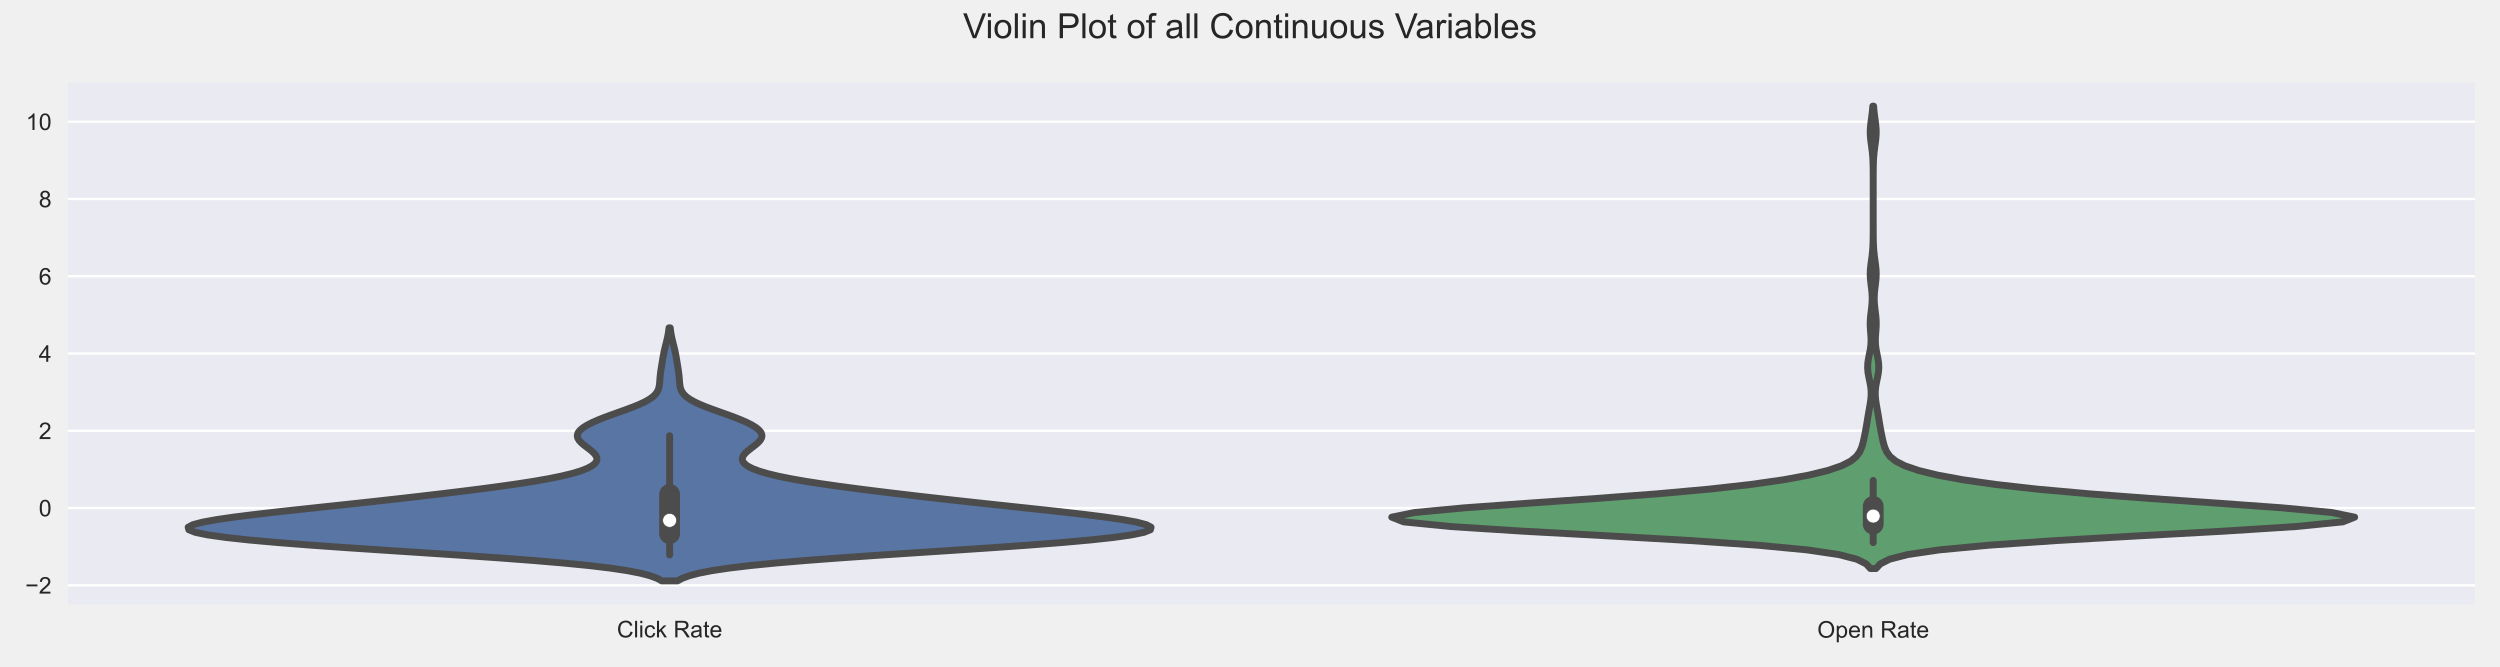
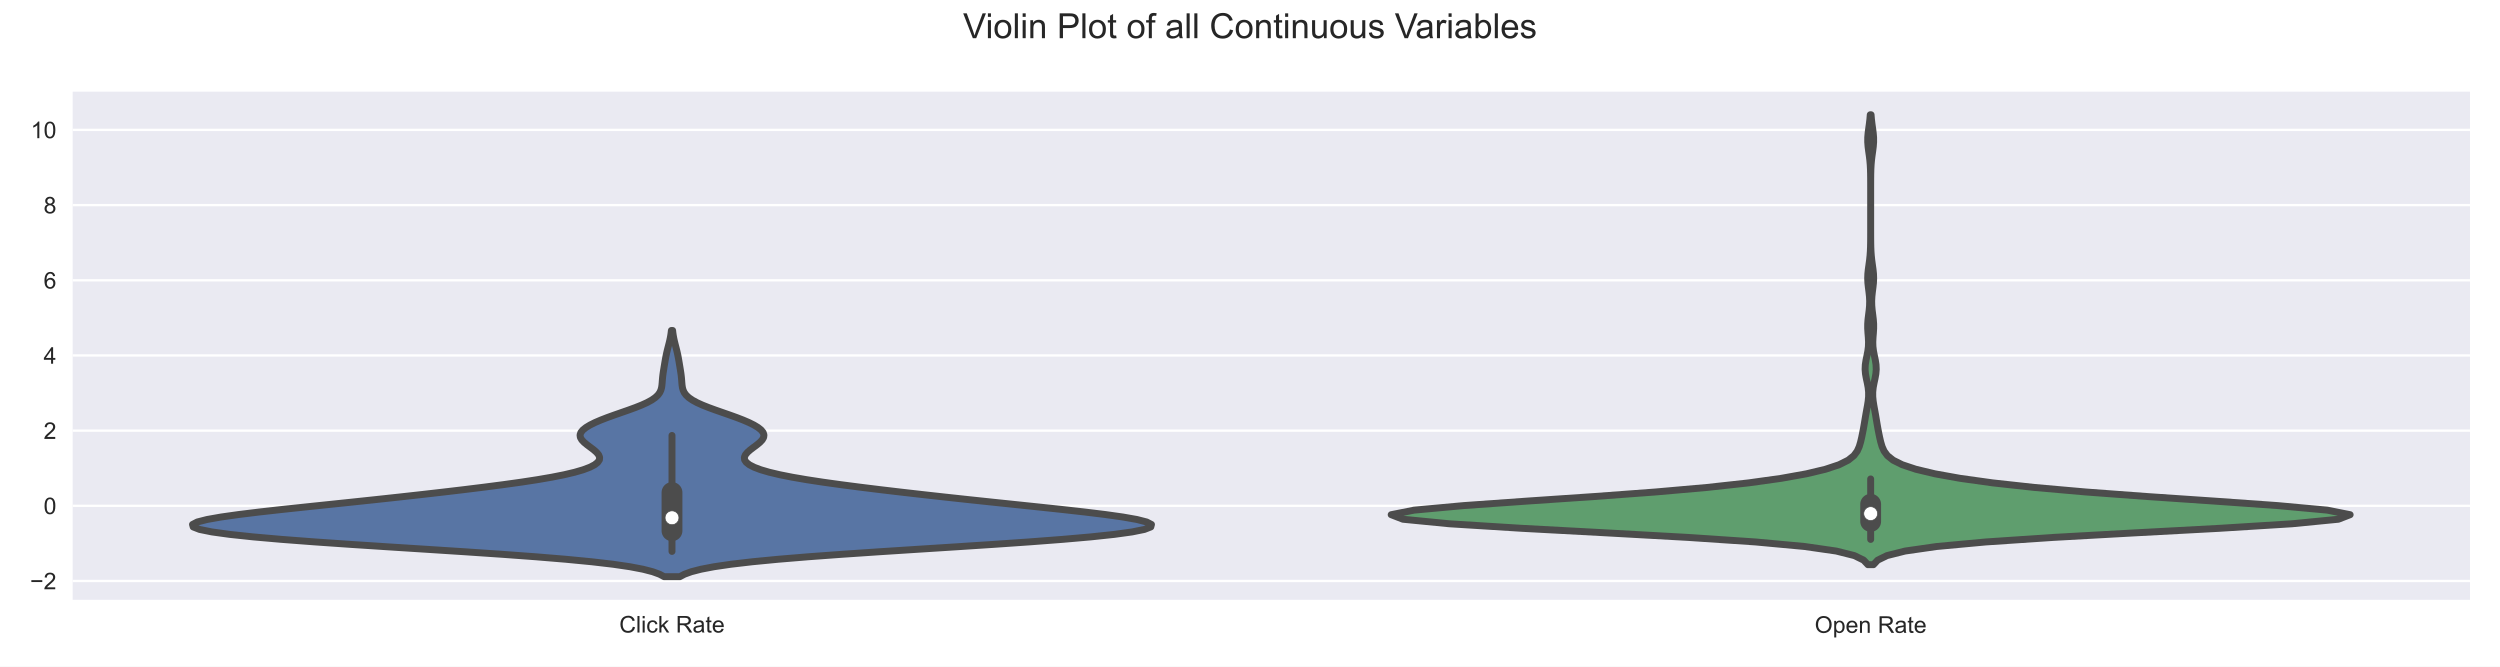
<svg xmlns="http://www.w3.org/2000/svg" xmlns:xlink="http://www.w3.org/1999/xlink" height="288pt" version="1.1" viewBox="0 0 1080 288" width="1080pt">
  <defs>
    <style type="text/css">*{stroke-linecap:butt;stroke-linejoin:round;}</style>
  </defs>
  <g id="figure_1">
    <g id="patch_1">
-       <path d="M 0 288  L 1080 288  L 1080 0  L 0 0  z " style="fill:none;" />
+       <path d="M 0 288  L 1080 288  L 1080 0  L 0 0  z " style="fill:#ffffff;" />
    </g>
    <g id="axes_1">
      <g id="patch_2">
-         <path d="M 29.3 261.2  L 1069.2 261.2  L 1069.2 35.6  L 29.3 35.6  z " style="fill:#eaeaf2;" />
+         <path d="M 31.39 259.108  L 1067.04 259.108  L 1067.04 39.6  L 31.39 39.6  z " style="fill:#eaeaf2;" />
      </g>
      <g id="matplotlib.axis_1">
        <g id="xtick_1">
          <g id="text_1">
-             <g style="fill:#262626;" transform="translate(266.4922 275.3578)scale(0.1 -0.1)">
+             <g style="fill:#262626;" transform="translate(267.5197 273.2653)scale(0.1 -0.1)">
              <defs>
                <path d="M 3763 1606  L 4369 1453  Q 4178 706 3683 314  Q 3188 -78 2472 -78  Q 1731 -78 1267 223  Q 803 525 561 1097  Q 319 1669 319 2325  Q 319 3041 592 3573  Q 866 4106 1370 4382  Q 1875 4659 2481 4659  Q 3169 4659 3637 4309  Q 4106 3959 4291 3325  L 3694 3184  Q 3534 3684 3231 3912  Q 2928 4141 2469 4141  Q 1941 4141 1586 3887  Q 1231 3634 1087 3207  Q 944 2781 944 2328  Q 944 1744 1114 1308  Q 1284 872 1643 656  Q 2003 441 2422 441  Q 2931 441 3284 734  Q 3638 1028 3763 1606  z " id="ArialMT-43" transform="scale(0.015625)" />
                <path d="M 409 0  L 409 4581  L 972 4581  L 972 0  L 409 0  z " id="ArialMT-6c" transform="scale(0.015625)" />
                <path d="M 425 3934  L 425 4581  L 988 4581  L 988 3934  L 425 3934  z M 425 0  L 425 3319  L 988 3319  L 988 0  L 425 0  z " id="ArialMT-69" transform="scale(0.015625)" />
                <path d="M 2588 1216  L 3141 1144  Q 3050 572 2676 248  Q 2303 -75 1759 -75  Q 1078 -75 664 370  Q 250 816 250 1647  Q 250 2184 428 2587  Q 606 2991 970 3192  Q 1334 3394 1763 3394  Q 2303 3394 2647 3120  Q 2991 2847 3088 2344  L 2541 2259  Q 2463 2594 2264 2762  Q 2066 2931 1784 2931  Q 1359 2931 1093 2626  Q 828 2322 828 1663  Q 828 994 1084 691  Q 1341 388 1753 388  Q 2084 388 2306 591  Q 2528 794 2588 1216  z " id="ArialMT-63" transform="scale(0.015625)" />
                <path d="M 425 0  L 425 4581  L 988 4581  L 988 1969  L 2319 3319  L 3047 3319  L 1778 2088  L 3175 0  L 2481 0  L 1384 1697  L 988 1316  L 988 0  L 425 0  z " id="ArialMT-6b" transform="scale(0.015625)" />
                <path id="ArialMT-20" transform="scale(0.015625)" />
                <path d="M 503 0  L 503 4581  L 2534 4581  Q 3147 4581 3465 4457  Q 3784 4334 3975 4021  Q 4166 3709 4166 3331  Q 4166 2844 3850 2509  Q 3534 2175 2875 2084  Q 3116 1969 3241 1856  Q 3506 1613 3744 1247  L 4541 0  L 3778 0  L 3172 953  Q 2906 1366 2734 1584  Q 2563 1803 2427 1890  Q 2291 1978 2150 2013  Q 2047 2034 1813 2034  L 1109 2034  L 1109 0  L 503 0  z M 1109 2559  L 2413 2559  Q 2828 2559 3062 2645  Q 3297 2731 3419 2920  Q 3541 3109 3541 3331  Q 3541 3656 3305 3865  Q 3069 4075 2559 4075  L 1109 4075  L 1109 2559  z " id="ArialMT-52" transform="scale(0.015625)" />
                <path d="M 2588 409  Q 2275 144 1986 34  Q 1697 -75 1366 -75  Q 819 -75 525 192  Q 231 459 231 875  Q 231 1119 342 1320  Q 453 1522 633 1644  Q 813 1766 1038 1828  Q 1203 1872 1538 1913  Q 2219 1994 2541 2106  Q 2544 2222 2544 2253  Q 2544 2597 2384 2738  Q 2169 2928 1744 2928  Q 1347 2928 1158 2789  Q 969 2650 878 2297  L 328 2372  Q 403 2725 575 2942  Q 747 3159 1072 3276  Q 1397 3394 1825 3394  Q 2250 3394 2515 3294  Q 2781 3194 2906 3042  Q 3031 2891 3081 2659  Q 3109 2516 3109 2141  L 3109 1391  Q 3109 606 3145 398  Q 3181 191 3288 0  L 2700 0  Q 2613 175 2588 409  z M 2541 1666  Q 2234 1541 1622 1453  Q 1275 1403 1131 1340  Q 988 1278 909 1158  Q 831 1038 831 891  Q 831 666 1001 516  Q 1172 366 1500 366  Q 1825 366 2078 508  Q 2331 650 2450 897  Q 2541 1088 2541 1459  L 2541 1666  z " id="ArialMT-61" transform="scale(0.015625)" />
                <path d="M 1650 503  L 1731 6  Q 1494 -44 1306 -44  Q 1000 -44 831 53  Q 663 150 594 308  Q 525 466 525 972  L 525 2881  L 113 2881  L 113 3319  L 525 3319  L 525 4141  L 1084 4478  L 1084 3319  L 1650 3319  L 1650 2881  L 1084 2881  L 1084 941  Q 1084 700 1114 631  Q 1144 563 1211 522  Q 1278 481 1403 481  Q 1497 481 1650 503  z " id="ArialMT-74" transform="scale(0.015625)" />
                <path d="M 2694 1069  L 3275 997  Q 3138 488 2766 206  Q 2394 -75 1816 -75  Q 1088 -75 661 373  Q 234 822 234 1631  Q 234 2469 665 2931  Q 1097 3394 1784 3394  Q 2450 3394 2872 2941  Q 3294 2488 3294 1666  Q 3294 1616 3291 1516  L 816 1516  Q 847 969 1125 678  Q 1403 388 1819 388  Q 2128 388 2347 550  Q 2566 713 2694 1069  z M 847 1978  L 2700 1978  Q 2663 2397 2488 2606  Q 2219 2931 1791 2931  Q 1403 2931 1139 2672  Q 875 2413 847 1978  z " id="ArialMT-65" transform="scale(0.015625)" />
              </defs>
              <use xlink:href="#ArialMT-43" />
              <use x="72.217" xlink:href="#ArialMT-6c" />
              <use x="94.434" xlink:href="#ArialMT-69" />
              <use x="116.65" xlink:href="#ArialMT-63" />
              <use x="166.65" xlink:href="#ArialMT-6b" />
              <use x="216.65" xlink:href="#ArialMT-20" />
              <use x="244.434" xlink:href="#ArialMT-52" />
              <use x="316.65" xlink:href="#ArialMT-61" />
              <use x="372.266" xlink:href="#ArialMT-74" />
              <use x="400.049" xlink:href="#ArialMT-65" />
            </g>
          </g>
        </g>
        <g id="xtick_2">
          <g id="text_2">
-             <g style="fill:#262626;" transform="translate(785.0445 275.4859)scale(0.1 -0.1)">
+             <g style="fill:#262626;" transform="translate(783.947 273.3934)scale(0.1 -0.1)">
              <defs>
                <path d="M 309 2231  Q 309 3372 921 4017  Q 1534 4663 2503 4663  Q 3138 4663 3647 4359  Q 4156 4056 4423 3514  Q 4691 2972 4691 2284  Q 4691 1588 4409 1038  Q 4128 488 3612 205  Q 3097 -78 2500 -78  Q 1853 -78 1343 234  Q 834 547 571 1087  Q 309 1628 309 2231  z M 934 2222  Q 934 1394 1379 917  Q 1825 441 2497 441  Q 3181 441 3623 922  Q 4066 1403 4066 2288  Q 4066 2847 3877 3264  Q 3688 3681 3323 3911  Q 2959 4141 2506 4141  Q 1863 4141 1398 3698  Q 934 3256 934 2222  z " id="ArialMT-4f" transform="scale(0.015625)" />
                <path d="M 422 -1272  L 422 3319  L 934 3319  L 934 2888  Q 1116 3141 1344 3267  Q 1572 3394 1897 3394  Q 2322 3394 2647 3175  Q 2972 2956 3137 2557  Q 3303 2159 3303 1684  Q 3303 1175 3120 767  Q 2938 359 2589 142  Q 2241 -75 1856 -75  Q 1575 -75 1351 44  Q 1128 163 984 344  L 984 -1272  L 422 -1272  z M 931 1641  Q 931 1000 1190 694  Q 1450 388 1819 388  Q 2194 388 2461 705  Q 2728 1022 2728 1688  Q 2728 2322 2467 2637  Q 2206 2953 1844 2953  Q 1484 2953 1207 2617  Q 931 2281 931 1641  z " id="ArialMT-70" transform="scale(0.015625)" />
                <path d="M 422 0  L 422 3319  L 928 3319  L 928 2847  Q 1294 3394 1984 3394  Q 2284 3394 2536 3286  Q 2788 3178 2913 3003  Q 3038 2828 3088 2588  Q 3119 2431 3119 2041  L 3119 0  L 2556 0  L 2556 2019  Q 2556 2363 2490 2533  Q 2425 2703 2258 2804  Q 2091 2906 1866 2906  Q 1506 2906 1245 2678  Q 984 2450 984 1813  L 984 0  L 422 0  z " id="ArialMT-6e" transform="scale(0.015625)" />
              </defs>
              <use xlink:href="#ArialMT-4f" />
              <use x="77.783" xlink:href="#ArialMT-70" />
              <use x="133.398" xlink:href="#ArialMT-65" />
              <use x="189.014" xlink:href="#ArialMT-6e" />
              <use x="244.629" xlink:href="#ArialMT-20" />
              <use x="272.412" xlink:href="#ArialMT-52" />
              <use x="344.629" xlink:href="#ArialMT-61" />
              <use x="400.244" xlink:href="#ArialMT-74" />
              <use x="428.027" xlink:href="#ArialMT-65" />
            </g>
          </g>
        </g>
      </g>
      <g id="matplotlib.axis_2">
        <g id="ytick_1">
          <g id="line2d_1">
-             <path clip-path="url(#p0edc29511f)" d="M 29.3 252.853  L 1069.2 252.853  " style="fill:none;stroke:#ffffff;stroke-linecap:round;" />
+             <path clip-path="url(#pba071df824)" d="M 31.39 250.986  L 1067.04 250.986  " style="fill:none;stroke:#ffffff;stroke-linecap:round;" />
          </g>
          <g id="text_3">
-             <g style="fill:#262626;" transform="translate(10.89844 256.4322)scale(0.1 -0.1)">
+             <g style="fill:#262626;" transform="translate(12.98844 254.5652)scale(0.1 -0.1)">
              <defs>
                <path d="M 3381 1997  L 356 1997  L 356 2522  L 3381 2522  L 3381 1997  z " id="ArialMT-2212" transform="scale(0.015625)" />
                <path d="M 3222 541  L 3222 0  L 194 0  Q 188 203 259 391  Q 375 700 629 1000  Q 884 1300 1366 1694  Q 2113 2306 2375 2664  Q 2638 3022 2638 3341  Q 2638 3675 2398 3904  Q 2159 4134 1775 4134  Q 1369 4134 1125 3890  Q 881 3647 878 3216  L 300 3275  Q 359 3922 746 4261  Q 1134 4600 1788 4600  Q 2447 4600 2831 4234  Q 3216 3869 3216 3328  Q 3216 3053 3103 2787  Q 2991 2522 2730 2228  Q 2469 1934 1863 1422  Q 1356 997 1212 845  Q 1069 694 975 541  L 3222 541  z " id="ArialMT-32" transform="scale(0.015625)" />
              </defs>
              <use xlink:href="#ArialMT-2212" />
              <use x="58.398" xlink:href="#ArialMT-32" />
            </g>
          </g>
        </g>
        <g id="ytick_2">
          <g id="line2d_2">
-             <path clip-path="url(#p0edc29511f)" d="M 29.3 219.475  L 1069.2 219.475  " style="fill:none;stroke:#ffffff;stroke-linecap:round;" />
+             <path clip-path="url(#pba071df824)" d="M 31.39 218.51  L 1067.04 218.51  " style="fill:none;stroke:#ffffff;stroke-linecap:round;" />
          </g>
          <g id="text_4">
-             <g style="fill:#262626;" transform="translate(16.73906 223.0542)scale(0.1 -0.1)">
+             <g style="fill:#262626;" transform="translate(18.82906 222.0885)scale(0.1 -0.1)">
              <defs>
                <path d="M 266 2259  Q 266 3072 433 3567  Q 600 4063 929 4331  Q 1259 4600 1759 4600  Q 2128 4600 2406 4451  Q 2684 4303 2865 4023  Q 3047 3744 3150 3342  Q 3253 2941 3253 2259  Q 3253 1453 3087 958  Q 2922 463 2592 192  Q 2263 -78 1759 -78  Q 1097 -78 719 397  Q 266 969 266 2259  z M 844 2259  Q 844 1131 1108 757  Q 1372 384 1759 384  Q 2147 384 2411 759  Q 2675 1134 2675 2259  Q 2675 3391 2411 3762  Q 2147 4134 1753 4134  Q 1366 4134 1134 3806  Q 844 3388 844 2259  z " id="ArialMT-30" transform="scale(0.015625)" />
              </defs>
              <use xlink:href="#ArialMT-30" />
            </g>
          </g>
        </g>
        <g id="ytick_3">
          <g id="line2d_3">
-             <path clip-path="url(#p0edc29511f)" d="M 29.3 186.097  L 1069.2 186.097  " style="fill:none;stroke:#ffffff;stroke-linecap:round;" />
+             <path clip-path="url(#pba071df824)" d="M 31.39 186.033  L 1067.04 186.033  " style="fill:none;stroke:#ffffff;stroke-linecap:round;" />
          </g>
          <g id="text_5">
-             <g style="fill:#262626;" transform="translate(16.73906 189.6761)scale(0.1 -0.1)">
+             <g style="fill:#262626;" transform="translate(18.82906 189.6118)scale(0.1 -0.1)">
              <use xlink:href="#ArialMT-32" />
            </g>
          </g>
        </g>
        <g id="ytick_4">
          <g id="line2d_4">
-             <path clip-path="url(#p0edc29511f)" d="M 29.3 152.719  L 1069.2 152.719  " style="fill:none;stroke:#ffffff;stroke-linecap:round;" />
+             <path clip-path="url(#pba071df824)" d="M 31.39 153.556  L 1067.04 153.556  " style="fill:none;stroke:#ffffff;stroke-linecap:round;" />
          </g>
          <g id="text_6">
-             <g style="fill:#262626;" transform="translate(16.73906 156.298)scale(0.1 -0.1)">
+             <g style="fill:#262626;" transform="translate(18.82906 157.1351)scale(0.1 -0.1)">
              <defs>
                <path d="M 2069 0  L 2069 1097  L 81 1097  L 81 1613  L 2172 4581  L 2631 4581  L 2631 1613  L 3250 1613  L 3250 1097  L 2631 1097  L 2631 0  L 2069 0  z M 2069 1613  L 2069 3678  L 634 1613  L 2069 1613  z " id="ArialMT-34" transform="scale(0.015625)" />
              </defs>
              <use xlink:href="#ArialMT-34" />
            </g>
          </g>
        </g>
        <g id="ytick_5">
          <g id="line2d_5">
-             <path clip-path="url(#p0edc29511f)" d="M 29.3 119.341  L 1069.2 119.341  " style="fill:none;stroke:#ffffff;stroke-linecap:round;" />
+             <path clip-path="url(#pba071df824)" d="M 31.39 121.079  L 1067.04 121.079  " style="fill:none;stroke:#ffffff;stroke-linecap:round;" />
          </g>
          <g id="text_7">
-             <g style="fill:#262626;" transform="translate(16.73906 122.9199)scale(0.1 -0.1)">
+             <g style="fill:#262626;" transform="translate(18.82906 124.6584)scale(0.1 -0.1)">
              <defs>
                <path d="M 3184 3459  L 2625 3416  Q 2550 3747 2413 3897  Q 2184 4138 1850 4138  Q 1581 4138 1378 3988  Q 1113 3794 959 3422  Q 806 3050 800 2363  Q 1003 2672 1297 2822  Q 1591 2972 1913 2972  Q 2475 2972 2870 2558  Q 3266 2144 3266 1488  Q 3266 1056 3080 686  Q 2894 316 2569 119  Q 2244 -78 1831 -78  Q 1128 -78 684 439  Q 241 956 241 2144  Q 241 3472 731 4075  Q 1159 4600 1884 4600  Q 2425 4600 2770 4297  Q 3116 3994 3184 3459  z M 888 1484  Q 888 1194 1011 928  Q 1134 663 1356 523  Q 1578 384 1822 384  Q 2178 384 2434 671  Q 2691 959 2691 1453  Q 2691 1928 2437 2201  Q 2184 2475 1800 2475  Q 1419 2475 1153 2201  Q 888 1928 888 1484  z " id="ArialMT-36" transform="scale(0.015625)" />
              </defs>
              <use xlink:href="#ArialMT-36" />
            </g>
          </g>
        </g>
        <g id="ytick_6">
          <g id="line2d_6">
-             <path clip-path="url(#p0edc29511f)" d="M 29.3 85.963  L 1069.2 85.963  " style="fill:none;stroke:#ffffff;stroke-linecap:round;" />
+             <path clip-path="url(#pba071df824)" d="M 31.39 88.603  L 1067.04 88.603  " style="fill:none;stroke:#ffffff;stroke-linecap:round;" />
          </g>
          <g id="text_8">
-             <g style="fill:#262626;" transform="translate(16.73906 89.5418)scale(0.1 -0.1)">
+             <g style="fill:#262626;" transform="translate(18.82906 92.18172)scale(0.1 -0.1)">
              <defs>
                <path d="M 1131 2484  Q 781 2613 612 2850  Q 444 3088 444 3419  Q 444 3919 803 4259  Q 1163 4600 1759 4600  Q 2359 4600 2725 4251  Q 3091 3903 3091 3403  Q 3091 3084 2923 2848  Q 2756 2613 2416 2484  Q 2838 2347 3058 2040  Q 3278 1734 3278 1309  Q 3278 722 2862 322  Q 2447 -78 1769 -78  Q 1091 -78 675 323  Q 259 725 259 1325  Q 259 1772 486 2073  Q 713 2375 1131 2484  z M 1019 3438  Q 1019 3113 1228 2906  Q 1438 2700 1772 2700  Q 2097 2700 2305 2904  Q 2513 3109 2513 3406  Q 2513 3716 2298 3927  Q 2084 4138 1766 4138  Q 1444 4138 1231 3931  Q 1019 3725 1019 3438  z M 838 1322  Q 838 1081 952 856  Q 1066 631 1291 507  Q 1516 384 1775 384  Q 2178 384 2440 643  Q 2703 903 2703 1303  Q 2703 1709 2433 1975  Q 2163 2241 1756 2241  Q 1359 2241 1098 1978  Q 838 1716 838 1322  z " id="ArialMT-38" transform="scale(0.015625)" />
              </defs>
              <use xlink:href="#ArialMT-38" />
            </g>
          </g>
        </g>
        <g id="ytick_7">
          <g id="line2d_7">
-             <path clip-path="url(#p0edc29511f)" d="M 29.3 52.585  L 1069.2 52.585  " style="fill:none;stroke:#ffffff;stroke-linecap:round;" />
+             <path clip-path="url(#pba071df824)" d="M 31.39 56.126  L 1067.04 56.126  " style="fill:none;stroke:#ffffff;stroke-linecap:round;" />
          </g>
          <g id="text_9">
-             <g style="fill:#262626;" transform="translate(11.17812 56.16372)scale(0.1 -0.1)">
+             <g style="fill:#262626;" transform="translate(13.26812 59.70503)scale(0.1 -0.1)">
              <defs>
                <path d="M 2384 0  L 1822 0  L 1822 3584  Q 1619 3391 1289 3197  Q 959 3003 697 2906  L 697 3450  Q 1169 3672 1522 3987  Q 1875 4303 2022 4600  L 2384 4600  L 2384 0  z " id="ArialMT-31" transform="scale(0.015625)" />
              </defs>
              <use xlink:href="#ArialMT-31" />
              <use x="55.615" xlink:href="#ArialMT-30" />
            </g>
          </g>
        </g>
      </g>
      <g id="PolyCollection_1">
        <defs>
-           <path d="M 292.664 -37.055  L 285.886 -37.055  L 283.851 -38.159  L 280.882 -39.263  L 276.711 -40.367  L 271.067 -41.471  L 263.713 -42.575  L 254.481 -43.679  L 243.313 -44.783  L 230.288 -45.888  L 215.636 -46.992  L 199.73 -48.096  L 183.059 -49.2  L 166.184 -50.304  L 149.685 -51.408  L 134.118 -52.512  L 119.976 -53.617  L 107.664 -54.721  L 97.495 -55.825  L 89.688 -56.929  L 84.371 -58.033  L 81.587 -59.137  L 81.295 -60.241  L 83.368 -61.346  L 87.598 -62.45  L 93.704 -63.554  L 101.35 -64.658  L 110.172 -65.762  L 119.805 -66.866  L 129.918 -67.97  L 140.235 -69.074  L 150.549 -70.179  L 160.726 -71.283  L 170.689 -72.387  L 180.4 -73.491  L 189.837 -74.595  L 198.963 -75.699  L 207.721 -76.803  L 216.021 -77.908  L 223.756 -79.012  L 230.812 -80.116  L 237.09 -81.22  L 242.522 -82.324  L 247.078 -83.428  L 250.768 -84.532  L 253.63 -85.637  L 255.715 -86.741  L 257.082 -87.845  L 257.788 -88.949  L 257.888 -90.053  L 257.45 -91.157  L 256.56 -92.261  L 255.335 -93.365  L 253.919 -94.47  L 252.474 -95.574  L 251.166 -96.678  L 250.146 -97.782  L 249.528 -98.886  L 249.387 -99.99  L 249.752 -101.094  L 250.621 -102.199  L 251.965 -103.303  L 253.746 -104.407  L 255.919 -105.511  L 258.431 -106.615  L 261.221 -107.719  L 264.211 -108.823  L 267.304 -109.927  L 270.389 -111.032  L 273.345 -112.136  L 276.059 -113.24  L 278.438 -114.344  L 280.421 -115.448  L 281.983 -116.552  L 283.141 -117.656  L 283.939 -118.761  L 284.448 -119.865  L 284.746 -120.969  L 284.91 -122.073  L 285.007 -123.177  L 285.087 -124.281  L 285.18 -125.385  L 285.3 -126.49  L 285.448 -127.594  L 285.614 -128.698  L 285.79 -129.802  L 285.969 -130.906  L 286.148 -132.01  L 286.33 -133.114  L 286.523 -134.218  L 286.733 -135.323  L 286.966 -136.427  L 287.22 -137.531  L 287.492 -138.635  L 287.771 -139.739  L 288.045 -140.843  L 288.302 -141.947  L 288.531 -143.052  L 288.727 -144.156  L 288.885 -145.26  L 289.008 -146.364  L 289.542 -146.364  L 289.542 -146.364  L 289.665 -145.26  L 289.823 -144.156  L 290.019 -143.052  L 290.248 -141.947  L 290.505 -140.843  L 290.779 -139.739  L 291.058 -138.635  L 291.33 -137.531  L 291.584 -136.427  L 291.817 -135.323  L 292.027 -134.218  L 292.22 -133.114  L 292.402 -132.01  L 292.581 -130.906  L 292.76 -129.802  L 292.936 -128.698  L 293.102 -127.594  L 293.25 -126.49  L 293.37 -125.385  L 293.463 -124.281  L 293.543 -123.177  L 293.64 -122.073  L 293.804 -120.969  L 294.102 -119.865  L 294.611 -118.761  L 295.409 -117.656  L 296.567 -116.552  L 298.129 -115.448  L 300.112 -114.344  L 302.491 -113.24  L 305.205 -112.136  L 308.161 -111.032  L 311.246 -109.927  L 314.339 -108.823  L 317.329 -107.719  L 320.119 -106.615  L 322.631 -105.511  L 324.804 -104.407  L 326.585 -103.303  L 327.929 -102.199  L 328.798 -101.094  L 329.163 -99.99  L 329.022 -98.886  L 328.404 -97.782  L 327.384 -96.678  L 326.076 -95.574  L 324.631 -94.47  L 323.215 -93.365  L 321.99 -92.261  L 321.1 -91.157  L 320.662 -90.053  L 320.762 -88.949  L 321.468 -87.845  L 322.835 -86.741  L 324.92 -85.637  L 327.782 -84.532  L 331.472 -83.428  L 336.028 -82.324  L 341.46 -81.22  L 347.738 -80.116  L 354.794 -79.012  L 362.529 -77.908  L 370.829 -76.803  L 379.587 -75.699  L 388.713 -74.595  L 398.15 -73.491  L 407.861 -72.387  L 417.824 -71.283  L 428.001 -70.179  L 438.315 -69.074  L 448.632 -67.97  L 458.745 -66.866  L 468.378 -65.762  L 477.2 -64.658  L 484.846 -63.554  L 490.952 -62.45  L 495.182 -61.346  L 497.255 -60.241  L 496.963 -59.137  L 494.179 -58.033  L 488.862 -56.929  L 481.055 -55.825  L 470.886 -54.721  L 458.574 -53.617  L 444.432 -52.512  L 428.865 -51.408  L 412.366 -50.304  L 395.491 -49.2  L 378.82 -48.096  L 362.914 -46.992  L 348.262 -45.888  L 335.237 -44.783  L 324.069 -43.679  L 314.837 -42.575  L 307.483 -41.471  L 301.839 -40.367  L 297.668 -39.263  L 294.699 -38.159  L 292.664 -37.055  z " id="mbf9473ccca" style="stroke:#4c4c4c;stroke-width:3;" />
-         </defs>
-         <g clip-path="url(#p0edc29511f)">
-           <use style="fill:#5875a4;stroke:#4c4c4c;stroke-width:3;" x="0" xlink:href="#mbf9473ccca" y="288" />
+           <path d="M 293.677 -38.87  L 286.928 -38.87  L 284.901 -39.944  L 281.944 -41.019  L 277.789 -42.093  L 272.169 -43.167  L 264.845 -44.242  L 255.651 -45.316  L 244.529 -46.39  L 231.557 -47.465  L 216.964 -48.539  L 201.124 -49.613  L 184.521 -50.688  L 167.714 -51.762  L 151.283 -52.836  L 135.78 -53.911  L 121.696 -54.985  L 109.434 -56.059  L 99.307 -57.134  L 91.531 -58.208  L 86.235 -59.282  L 83.463 -60.356  L 83.172 -61.431  L 85.237 -62.505  L 89.45 -63.579  L 95.531 -64.654  L 103.146 -65.728  L 111.931 -66.802  L 121.525 -67.877  L 131.597 -68.951  L 141.872 -70.025  L 152.144 -71.1  L 162.279 -72.174  L 172.201 -73.248  L 181.873 -74.323  L 191.271 -75.397  L 200.36 -76.471  L 209.082 -77.546  L 217.348 -78.62  L 225.052 -79.694  L 232.079 -80.769  L 238.331 -81.843  L 243.74 -82.917  L 248.278 -83.991  L 251.953 -85.066  L 254.803 -86.14  L 256.88 -87.214  L 258.242 -88.289  L 258.944 -89.363  L 259.044 -90.437  L 258.607 -91.512  L 257.721 -92.586  L 256.502 -93.66  L 255.091 -94.735  L 253.652 -95.809  L 252.35 -96.883  L 251.333 -97.958  L 250.718 -99.032  L 250.577 -100.106  L 250.941 -101.181  L 251.806 -102.255  L 253.145 -103.329  L 254.919 -104.403  L 257.082 -105.478  L 259.584 -106.552  L 262.363 -107.626  L 265.341 -108.701  L 268.421 -109.775  L 271.493 -110.849  L 274.438 -111.924  L 277.141 -112.998  L 279.51 -114.072  L 281.485 -115.147  L 283.041 -116.221  L 284.193 -117.295  L 284.988 -118.37  L 285.495 -119.444  L 285.792 -120.518  L 285.955 -121.593  L 286.052 -122.667  L 286.132 -123.741  L 286.224 -124.816  L 286.344 -125.89  L 286.491 -126.964  L 286.656 -128.038  L 286.832 -129.113  L 287.01 -130.187  L 287.188 -131.261  L 287.37 -132.336  L 287.562 -133.41  L 287.771 -134.484  L 288.003 -135.559  L 288.256 -136.633  L 288.527 -137.707  L 288.805 -138.782  L 289.078 -139.856  L 289.333 -140.93  L 289.562 -142.005  L 289.756 -143.079  L 289.914 -144.153  L 290.036 -145.228  L 290.569 -145.228  L 290.569 -145.228  L 290.691 -144.153  L 290.849 -143.079  L 291.043 -142.005  L 291.272 -140.93  L 291.527 -139.856  L 291.8 -138.782  L 292.078 -137.707  L 292.349 -136.633  L 292.602 -135.559  L 292.834 -134.484  L 293.043 -133.41  L 293.235 -132.336  L 293.417 -131.261  L 293.595 -130.187  L 293.773 -129.113  L 293.949 -128.038  L 294.114 -126.964  L 294.261 -125.89  L 294.381 -124.816  L 294.473 -123.741  L 294.553 -122.667  L 294.65 -121.593  L 294.813 -120.518  L 295.11 -119.444  L 295.617 -118.37  L 296.412 -117.295  L 297.564 -116.221  L 299.12 -115.147  L 301.095 -114.072  L 303.464 -112.998  L 306.167 -111.924  L 309.112 -110.849  L 312.184 -109.775  L 315.264 -108.701  L 318.242 -107.626  L 321.021 -106.552  L 323.523 -105.478  L 325.686 -104.403  L 327.46 -103.329  L 328.799 -102.255  L 329.664 -101.181  L 330.028 -100.106  L 329.887 -99.032  L 329.272 -97.958  L 328.255 -96.883  L 326.953 -95.809  L 325.514 -94.735  L 324.103 -93.66  L 322.884 -92.586  L 321.998 -91.512  L 321.561 -90.437  L 321.661 -89.363  L 322.363 -88.289  L 323.725 -87.214  L 325.802 -86.14  L 328.652 -85.066  L 332.327 -83.991  L 336.865 -82.917  L 342.274 -81.843  L 348.526 -80.769  L 355.553 -79.694  L 363.257 -78.62  L 371.523 -77.546  L 380.245 -76.471  L 389.334 -75.397  L 398.732 -74.323  L 408.404 -73.248  L 418.326 -72.174  L 428.461 -71.1  L 438.733 -70.025  L 449.008 -68.951  L 459.08 -67.877  L 468.674 -66.802  L 477.459 -65.728  L 485.074 -64.654  L 491.155 -63.579  L 495.368 -62.505  L 497.433 -61.431  L 497.142 -60.356  L 494.37 -59.282  L 489.074 -58.208  L 481.298 -57.134  L 471.171 -56.059  L 458.909 -54.985  L 444.825 -53.911  L 429.322 -52.836  L 412.891 -51.762  L 396.084 -50.688  L 379.481 -49.613  L 363.641 -48.539  L 349.048 -47.465  L 336.076 -46.39  L 324.954 -45.316  L 315.76 -44.242  L 308.436 -43.167  L 302.816 -42.093  L 298.661 -41.019  L 295.704 -39.944  L 293.677 -38.87  z " id="m24024fb2cc" style="stroke:#4c4c4c;stroke-width:3;" />
+         </defs>
+         <g clip-path="url(#pba071df824)">
+           <use style="fill:#5875a4;stroke:#4c4c4c;stroke-width:3;" x="0" xlink:href="#m24024fb2cc" y="288" />
        </g>
      </g>
      <g id="PolyCollection_2">
        <defs>
-           <path d="M 810.419 -42.384  L 808.031 -42.384  L 806.175 -44.401  L 802.15 -46.419  L 794.305 -48.437  L 780.616 -50.455  L 759.326 -52.473  L 730.016 -54.49  L 694.669 -56.508  L 657.997 -58.526  L 626.492 -60.544  L 606.347 -62.562  L 601.245 -64.579  L 611.138 -66.597  L 632.599 -68.615  L 660.398 -70.633  L 689.401 -72.651  L 715.95 -74.668  L 738.311 -76.686  L 756.28 -78.704  L 770.416 -80.722  L 781.376 -82.74  L 789.636 -84.757  L 795.553 -86.775  L 799.505 -88.793  L 801.96 -90.811  L 803.412 -92.829  L 804.282 -94.846  L 804.864 -96.864  L 805.323 -98.882  L 805.731 -100.9  L 806.107 -102.918  L 806.454 -104.935  L 806.784 -106.953  L 807.117 -108.971  L 807.471 -110.989  L 807.83 -113.006  L 808.14 -115.024  L 808.327 -117.042  L 808.327 -119.06  L 808.121 -121.078  L 807.752 -123.095  L 807.324 -125.113  L 806.971 -127.131  L 806.811 -129.149  L 806.899 -131.167  L 807.202 -133.184  L 807.613 -135.202  L 807.997 -137.22  L 808.242 -139.238  L 808.302 -141.256  L 808.206 -143.273  L 808.044 -145.291  L 807.927 -147.309  L 807.934 -149.327  L 808.083 -151.345  L 808.324 -153.362  L 808.572 -155.38  L 808.745 -157.398  L 808.79 -159.416  L 808.695 -161.434  L 808.488 -163.451  L 808.233 -165.469  L 808.019 -167.487  L 807.928 -169.505  L 807.997 -171.523  L 808.203 -173.54  L 808.478 -175.558  L 808.745 -177.576  L 808.954 -179.594  L 809.091 -181.612  L 809.166 -183.629  L 809.203 -185.647  L 809.217 -187.665  L 809.223 -189.683  L 809.224 -191.701  L 809.225 -193.718  L 809.225 -195.736  L 809.225 -197.754  L 809.225 -199.772  L 809.225 -201.79  L 809.225 -203.807  L 809.225 -205.825  L 809.225 -207.843  L 809.224 -209.861  L 809.221 -211.879  L 809.212 -213.896  L 809.189 -215.914  L 809.136 -217.932  L 809.034 -219.95  L 808.863 -221.967  L 808.622 -223.985  L 808.343 -226.003  L 808.091 -228.021  L 807.945 -230.039  L 807.955 -232.056  L 808.118 -234.074  L 808.377 -236.092  L 808.654 -238.11  L 808.887 -240.128  L 809.05 -242.145  L 809.4 -242.145  L 809.4 -242.145  L 809.563 -240.128  L 809.796 -238.11  L 810.073 -236.092  L 810.332 -234.074  L 810.495 -232.056  L 810.505 -230.039  L 810.359 -228.021  L 810.107 -226.003  L 809.828 -223.985  L 809.587 -221.967  L 809.416 -219.95  L 809.314 -217.932  L 809.261 -215.914  L 809.238 -213.896  L 809.229 -211.879  L 809.226 -209.861  L 809.225 -207.843  L 809.225 -205.825  L 809.225 -203.807  L 809.225 -201.79  L 809.225 -199.772  L 809.225 -197.754  L 809.225 -195.736  L 809.225 -193.718  L 809.226 -191.701  L 809.227 -189.683  L 809.233 -187.665  L 809.247 -185.647  L 809.284 -183.629  L 809.359 -181.612  L 809.496 -179.594  L 809.705 -177.576  L 809.972 -175.558  L 810.247 -173.54  L 810.453 -171.523  L 810.522 -169.505  L 810.431 -167.487  L 810.217 -165.469  L 809.962 -163.451  L 809.755 -161.434  L 809.66 -159.416  L 809.705 -157.398  L 809.878 -155.38  L 810.126 -153.362  L 810.367 -151.345  L 810.516 -149.327  L 810.523 -147.309  L 810.406 -145.291  L 810.244 -143.273  L 810.148 -141.256  L 810.208 -139.238  L 810.453 -137.22  L 810.837 -135.202  L 811.248 -133.184  L 811.551 -131.167  L 811.639 -129.149  L 811.479 -127.131  L 811.126 -125.113  L 810.698 -123.095  L 810.329 -121.078  L 810.123 -119.06  L 810.123 -117.042  L 810.31 -115.024  L 810.62 -113.006  L 810.979 -110.989  L 811.333 -108.971  L 811.666 -106.953  L 811.996 -104.935  L 812.343 -102.918  L 812.719 -100.9  L 813.127 -98.882  L 813.586 -96.864  L 814.168 -94.846  L 815.038 -92.829  L 816.49 -90.811  L 818.945 -88.793  L 822.897 -86.775  L 828.814 -84.757  L 837.074 -82.74  L 848.034 -80.722  L 862.17 -78.704  L 880.139 -76.686  L 902.5 -74.668  L 929.049 -72.651  L 958.052 -70.633  L 985.851 -68.615  L 1007.312 -66.597  L 1017.205 -64.579  L 1012.103 -62.562  L 991.958 -60.544  L 960.453 -58.526  L 923.781 -56.508  L 888.434 -54.49  L 859.124 -52.473  L 837.834 -50.455  L 824.145 -48.437  L 816.3 -46.419  L 812.275 -44.401  L 810.419 -42.384  z " id="m2f632587dd" style="stroke:#4c4c4c;stroke-width:3;" />
-         </defs>
-         <g clip-path="url(#p0edc29511f)">
-           <use style="fill:#5f9e6e;stroke:#4c4c4c;stroke-width:3;" x="0" xlink:href="#m2f632587dd" y="288" />
+           <path d="M 809.317 -44.055  L 806.938 -44.055  L 805.09 -46.019  L 801.081 -47.982  L 793.269 -49.945  L 779.635 -51.908  L 758.432 -53.872  L 729.242 -55.835  L 694.039 -57.798  L 657.518 -59.762  L 626.141 -61.725  L 606.079 -63.688  L 600.997 -65.652  L 610.85 -67.615  L 632.223 -69.578  L 659.909 -71.542  L 688.794 -73.505  L 715.234 -75.468  L 737.503 -77.431  L 755.399 -79.395  L 769.477 -81.358  L 780.392 -83.321  L 788.619 -85.285  L 794.511 -87.248  L 798.447 -89.211  L 800.892 -91.175  L 802.338 -93.138  L 803.205 -95.101  L 803.785 -97.064  L 804.242 -99.028  L 804.648 -100.991  L 805.022 -102.954  L 805.368 -104.918  L 805.696 -106.881  L 806.028 -108.844  L 806.38 -110.808  L 806.738 -112.771  L 807.047 -114.734  L 807.234 -116.698  L 807.233 -118.661  L 807.028 -120.624  L 806.66 -122.587  L 806.234 -124.551  L 805.883 -126.514  L 805.724 -128.477  L 805.811 -130.441  L 806.113 -132.404  L 806.522 -134.367  L 806.904 -136.331  L 807.149 -138.294  L 807.208 -140.257  L 807.113 -142.22  L 806.952 -144.184  L 806.834 -146.147  L 806.842 -148.11  L 806.99 -150.074  L 807.23 -152.037  L 807.477 -154  L 807.649 -155.964  L 807.694 -157.927  L 807.6 -159.89  L 807.393 -161.854  L 807.139 -163.817  L 806.927 -165.78  L 806.836 -167.743  L 806.905 -169.707  L 807.11 -171.67  L 807.384 -173.633  L 807.649 -175.597  L 807.858 -177.56  L 807.994 -179.523  L 808.069 -181.487  L 808.105 -183.45  L 808.12 -185.413  L 808.125 -187.376  L 808.127 -189.34  L 808.127 -191.303  L 808.127 -193.266  L 808.127 -195.23  L 808.127 -197.193  L 808.127 -199.156  L 808.127 -201.12  L 808.127 -203.083  L 808.127 -205.046  L 808.126 -207.01  L 808.123 -208.973  L 808.115 -210.936  L 808.092 -212.899  L 808.039 -214.863  L 807.937 -216.826  L 807.767 -218.789  L 807.527 -220.753  L 807.249 -222.716  L 806.999 -224.679  L 806.853 -226.643  L 806.863 -228.606  L 807.025 -230.569  L 807.283 -232.532  L 807.559 -234.496  L 807.791 -236.459  L 807.953 -238.422  L 808.302 -238.422  L 808.302 -238.422  L 808.464 -236.459  L 808.696 -234.496  L 808.972 -232.532  L 809.23 -230.569  L 809.392 -228.606  L 809.402 -226.643  L 809.256 -224.679  L 809.006 -222.716  L 808.728 -220.753  L 808.488 -218.789  L 808.318 -216.826  L 808.216 -214.863  L 808.163 -212.899  L 808.14 -210.936  L 808.132 -208.973  L 808.129 -207.01  L 808.128 -205.046  L 808.128 -203.083  L 808.128 -201.12  L 808.128 -199.156  L 808.128 -197.193  L 808.128 -195.23  L 808.128 -193.266  L 808.128 -191.303  L 808.128 -189.34  L 808.13 -187.376  L 808.135 -185.413  L 808.15 -183.45  L 808.186 -181.487  L 808.261 -179.523  L 808.397 -177.56  L 808.606 -175.597  L 808.871 -173.633  L 809.145 -171.67  L 809.35 -169.707  L 809.419 -167.743  L 809.328 -165.78  L 809.116 -163.817  L 808.862 -161.854  L 808.655 -159.89  L 808.561 -157.927  L 808.606 -155.964  L 808.778 -154  L 809.025 -152.037  L 809.265 -150.074  L 809.413 -148.11  L 809.421 -146.147  L 809.303 -144.184  L 809.142 -142.22  L 809.047 -140.257  L 809.106 -138.294  L 809.351 -136.331  L 809.733 -134.367  L 810.142 -132.404  L 810.444 -130.441  L 810.531 -128.477  L 810.372 -126.514  L 810.021 -124.551  L 809.595 -122.587  L 809.227 -120.624  L 809.022 -118.661  L 809.021 -116.698  L 809.208 -114.734  L 809.517 -112.771  L 809.875 -110.808  L 810.227 -108.844  L 810.559 -106.881  L 810.887 -104.918  L 811.233 -102.954  L 811.607 -100.991  L 812.013 -99.028  L 812.47 -97.064  L 813.05 -95.101  L 813.917 -93.138  L 815.363 -91.175  L 817.808 -89.211  L 821.744 -87.248  L 827.636 -85.285  L 835.863 -83.321  L 846.778 -81.358  L 860.856 -79.395  L 878.752 -77.431  L 901.021 -75.468  L 927.461 -73.505  L 956.346 -71.542  L 984.032 -69.578  L 1005.405 -67.615  L 1015.258 -65.652  L 1010.176 -63.688  L 990.114 -61.725  L 958.737 -59.762  L 922.216 -57.798  L 887.013 -55.835  L 857.823 -53.872  L 836.62 -51.908  L 822.986 -49.945  L 815.174 -47.982  L 811.165 -46.019  L 809.317 -44.055  z " id="me12aba6661" style="stroke:#4c4c4c;stroke-width:3;" />
+         </defs>
+         <g clip-path="url(#pba071df824)">
+           <use style="fill:#5f9e6e;stroke:#4c4c4c;stroke-width:3;" x="0" xlink:href="#me12aba6661" y="288" />
        </g>
      </g>
      <g id="line2d_8">
-         <path clip-path="url(#p0edc29511f)" d="M 289.275 239.726  L 289.275 188.242  " style="fill:none;stroke:#4c4c4c;stroke-linecap:round;stroke-width:3;" />
+         <path clip-path="url(#pba071df824)" d="M 290.303 238.213  L 290.303 188.12  " style="fill:none;stroke:#4c4c4c;stroke-linecap:round;stroke-width:3;" />
      </g>
      <g id="line2d_9">
-         <path clip-path="url(#p0edc29511f)" d="M 289.275 230.553  L 289.275 213.568  " style="fill:none;stroke:#4c4c4c;stroke-linecap:round;stroke-width:9;" />
+         <path clip-path="url(#pba071df824)" d="M 290.303 229.288  L 290.303 212.762  " style="fill:none;stroke:#4c4c4c;stroke-linecap:round;stroke-width:9;" />
      </g>
      <g id="line2d_10">
-         <path clip-path="url(#p0edc29511f)" d="M 809.225 234.396  L 809.225 207.555  " style="fill:none;stroke:#4c4c4c;stroke-linecap:round;stroke-width:3;" />
+         <path clip-path="url(#pba071df824)" d="M 808.128 233.028  L 808.128 206.911  " style="fill:none;stroke:#4c4c4c;stroke-linecap:round;stroke-width:3;" />
      </g>
      <g id="line2d_11">
-         <path clip-path="url(#p0edc29511f)" d="M 809.225 226.402  L 809.225 218.778  " style="fill:none;stroke:#4c4c4c;stroke-linecap:round;stroke-width:9;" />
+         <path clip-path="url(#pba071df824)" d="M 808.128 225.249  L 808.128 217.831  " style="fill:none;stroke:#4c4c4c;stroke-linecap:round;stroke-width:9;" />
      </g>
      <g id="patch_3">
-         <path d="M 29.3 261.2  L 29.3 35.6  " style="fill:none;" />
+         <path d="M 31.39 259.108  L 31.39 39.6  " style="fill:none;" />
      </g>
      <g id="patch_4">
-         <path d="M 1069.2 261.2  L 1069.2 35.6  " style="fill:none;" />
+         <path d="M 1067.04 259.108  L 1067.04 39.6  " style="fill:none;" />
      </g>
      <g id="patch_5">
-         <path d="M 29.3 261.2  L 1069.2 261.2  " style="fill:none;" />
+         <path d="M 31.39 259.108  L 1067.04 259.108  " style="fill:none;" />
      </g>
      <g id="patch_6">
-         <path d="M 29.3 35.6  L 1069.2 35.6  " style="fill:none;" />
+         <path d="M 31.39 39.6  L 1067.04 39.6  " style="fill:none;" />
      </g>
      <g id="PathCollection_1">
        <defs>
-           <path d="M 0 3  C 0.796 3 1.559 2.684 2.121 2.121  C 2.684 1.559 3 0.796 3 0  C 3 -0.796 2.684 -1.559 2.121 -2.121  C 1.559 -2.684 0.796 -3 0 -3  C -0.796 -3 -1.559 -2.684 -2.121 -2.121  C -2.684 -1.559 -3 -0.796 -3 0  C -3 0.796 -2.684 1.559 -2.121 2.121  C -1.559 2.684 -0.796 3 0 3  z " id="mf6ba3e148a" style="stroke:#4c4c4c;stroke-width:0.3;" />
-         </defs>
-         <g clip-path="url(#p0edc29511f)">
-           <use style="fill:#ffffff;stroke:#4c4c4c;stroke-width:0.3;" x="289.275" xlink:href="#mf6ba3e148a" y="224.791" />
+           <path d="M 0 3  C 0.796 3 1.559 2.684 2.121 2.121  C 2.684 1.559 3 0.796 3 0  C 3 -0.796 2.684 -1.559 2.121 -2.121  C 1.559 -2.684 0.796 -3 0 -3  C -0.796 -3 -1.559 -2.684 -2.121 -2.121  C -2.684 -1.559 -3 -0.796 -3 0  C -3 0.796 -2.684 1.559 -2.121 2.121  C -1.559 2.684 -0.796 3 0 3  z " id="m756416146c" style="stroke:#4c4c4c;stroke-width:0.3;" />
+         </defs>
+         <g clip-path="url(#pba071df824)">
+           <use style="fill:#ffffff;stroke:#4c4c4c;stroke-width:0.3;" x="290.303" xlink:href="#m756416146c" y="223.681" />
        </g>
      </g>
      <g id="PathCollection_2">
-         <g clip-path="url(#p0edc29511f)">
-           <use style="fill:#ffffff;stroke:#4c4c4c;stroke-width:0.3;" x="809.225" xlink:href="#mf6ba3e148a" y="222.939" />
+         <g clip-path="url(#pba071df824)">
+           <use style="fill:#ffffff;stroke:#4c4c4c;stroke-width:0.3;" x="808.128" xlink:href="#m756416146c" y="221.88" />
        </g>
      </g>
    </g>
    <g id="text_10">
      <g style="fill:#262626;" transform="translate(416.0355 16.49672)scale(0.15 -0.15)">
        <defs>
          <path d="M 1803 0  L 28 4581  L 684 4581  L 1875 1253  Q 2019 853 2116 503  Q 2222 878 2363 1253  L 3600 4581  L 4219 4581  L 2425 0  L 1803 0  z " id="ArialMT-56" transform="scale(0.015625)" />
          <path d="M 213 1659  Q 213 2581 725 3025  Q 1153 3394 1769 3394  Q 2453 3394 2887 2945  Q 3322 2497 3322 1706  Q 3322 1066 3130 698  Q 2938 331 2570 128  Q 2203 -75 1769 -75  Q 1072 -75 642 372  Q 213 819 213 1659  z M 791 1659  Q 791 1022 1069 705  Q 1347 388 1769 388  Q 2188 388 2466 706  Q 2744 1025 2744 1678  Q 2744 2294 2464 2611  Q 2184 2928 1769 2928  Q 1347 2928 1069 2612  Q 791 2297 791 1659  z " id="ArialMT-6f" transform="scale(0.015625)" />
          <path d="M 494 0  L 494 4581  L 2222 4581  Q 2678 4581 2919 4538  Q 3256 4481 3484 4323  Q 3713 4166 3852 3881  Q 3991 3597 3991 3256  Q 3991 2672 3619 2267  Q 3247 1863 2275 1863  L 1100 1863  L 1100 0  L 494 0  z M 1100 2403  L 2284 2403  Q 2872 2403 3119 2622  Q 3366 2841 3366 3238  Q 3366 3525 3220 3729  Q 3075 3934 2838 4000  Q 2684 4041 2272 4041  L 1100 4041  L 1100 2403  z " id="ArialMT-50" transform="scale(0.015625)" />
          <path d="M 556 0  L 556 2881  L 59 2881  L 59 3319  L 556 3319  L 556 3672  Q 556 4006 616 4169  Q 697 4388 901 4523  Q 1106 4659 1475 4659  Q 1713 4659 2000 4603  L 1916 4113  Q 1741 4144 1584 4144  Q 1328 4144 1222 4034  Q 1116 3925 1116 3625  L 1116 3319  L 1763 3319  L 1763 2881  L 1116 2881  L 1116 0  L 556 0  z " id="ArialMT-66" transform="scale(0.015625)" />
          <path d="M 2597 0  L 2597 488  Q 2209 -75 1544 -75  Q 1250 -75 995 37  Q 741 150 617 320  Q 494 491 444 738  Q 409 903 409 1263  L 409 3319  L 972 3319  L 972 1478  Q 972 1038 1006 884  Q 1059 663 1231 536  Q 1403 409 1656 409  Q 1909 409 2131 539  Q 2353 669 2445 892  Q 2538 1116 2538 1541  L 2538 3319  L 3100 3319  L 3100 0  L 2597 0  z " id="ArialMT-75" transform="scale(0.015625)" />
          <path d="M 197 991  L 753 1078  Q 800 744 1014 566  Q 1228 388 1613 388  Q 2000 388 2187 545  Q 2375 703 2375 916  Q 2375 1106 2209 1216  Q 2094 1291 1634 1406  Q 1016 1563 777 1677  Q 538 1791 414 1992  Q 291 2194 291 2438  Q 291 2659 392 2848  Q 494 3038 669 3163  Q 800 3259 1026 3326  Q 1253 3394 1513 3394  Q 1903 3394 2198 3281  Q 2494 3169 2634 2976  Q 2775 2784 2828 2463  L 2278 2388  Q 2241 2644 2061 2787  Q 1881 2931 1553 2931  Q 1166 2931 1000 2803  Q 834 2675 834 2503  Q 834 2394 903 2306  Q 972 2216 1119 2156  Q 1203 2125 1616 2013  Q 2213 1853 2448 1751  Q 2684 1650 2818 1456  Q 2953 1263 2953 975  Q 2953 694 2789 445  Q 2625 197 2315 61  Q 2006 -75 1616 -75  Q 969 -75 630 194  Q 291 463 197 991  z " id="ArialMT-73" transform="scale(0.015625)" />
          <path d="M 416 0  L 416 3319  L 922 3319  L 922 2816  Q 1116 3169 1280 3281  Q 1444 3394 1641 3394  Q 1925 3394 2219 3213  L 2025 2691  Q 1819 2813 1613 2813  Q 1428 2813 1281 2702  Q 1134 2591 1072 2394  Q 978 2094 978 1738  L 978 0  L 416 0  z " id="ArialMT-72" transform="scale(0.015625)" />
          <path d="M 941 0  L 419 0  L 419 4581  L 981 4581  L 981 2947  Q 1338 3394 1891 3394  Q 2197 3394 2470 3270  Q 2744 3147 2920 2923  Q 3097 2700 3197 2384  Q 3297 2069 3297 1709  Q 3297 856 2875 390  Q 2453 -75 1863 -75  Q 1275 -75 941 416  L 941 0  z M 934 1684  Q 934 1088 1097 822  Q 1363 388 1816 388  Q 2184 388 2453 708  Q 2722 1028 2722 1663  Q 2722 2313 2464 2622  Q 2206 2931 1841 2931  Q 1472 2931 1203 2611  Q 934 2291 934 1684  z " id="ArialMT-62" transform="scale(0.015625)" />
        </defs>
        <use xlink:href="#ArialMT-56" />
        <use x="64.949" xlink:href="#ArialMT-69" />
        <use x="87.166" xlink:href="#ArialMT-6f" />
        <use x="142.781" xlink:href="#ArialMT-6c" />
        <use x="164.998" xlink:href="#ArialMT-69" />
        <use x="187.215" xlink:href="#ArialMT-6e" />
        <use x="242.83" xlink:href="#ArialMT-20" />
        <use x="270.613" xlink:href="#ArialMT-50" />
        <use x="337.312" xlink:href="#ArialMT-6c" />
        <use x="359.529" xlink:href="#ArialMT-6f" />
        <use x="415.145" xlink:href="#ArialMT-74" />
        <use x="442.928" xlink:href="#ArialMT-20" />
        <use x="470.711" xlink:href="#ArialMT-6f" />
        <use x="526.326" xlink:href="#ArialMT-66" />
        <use x="554.109" xlink:href="#ArialMT-20" />
        <use x="581.893" xlink:href="#ArialMT-61" />
        <use x="637.508" xlink:href="#ArialMT-6c" />
        <use x="659.725" xlink:href="#ArialMT-6c" />
        <use x="681.941" xlink:href="#ArialMT-20" />
        <use x="709.725" xlink:href="#ArialMT-43" />
        <use x="781.941" xlink:href="#ArialMT-6f" />
        <use x="837.557" xlink:href="#ArialMT-6e" />
        <use x="893.172" xlink:href="#ArialMT-74" />
        <use x="920.955" xlink:href="#ArialMT-69" />
        <use x="943.172" xlink:href="#ArialMT-6e" />
        <use x="998.787" xlink:href="#ArialMT-75" />
        <use x="1054.402" xlink:href="#ArialMT-6f" />
        <use x="1110.018" xlink:href="#ArialMT-75" />
        <use x="1165.633" xlink:href="#ArialMT-73" />
        <use x="1215.633" xlink:href="#ArialMT-20" />
        <use x="1243.416" xlink:href="#ArialMT-56" />
        <use x="1302.74" xlink:href="#ArialMT-61" />
        <use x="1358.355" xlink:href="#ArialMT-72" />
        <use x="1391.656" xlink:href="#ArialMT-69" />
        <use x="1413.873" xlink:href="#ArialMT-61" />
        <use x="1469.488" xlink:href="#ArialMT-62" />
        <use x="1525.104" xlink:href="#ArialMT-6c" />
        <use x="1547.32" xlink:href="#ArialMT-65" />
        <use x="1602.936" xlink:href="#ArialMT-73" />
      </g>
    </g>
  </g>
  <defs>
-     <clipPath id="p0edc29511f">
-       <rect height="225.6" width="1039.9" x="29.3" y="35.6" />
+     <clipPath id="pba071df824">
+       <rect height="219.507" width="1035.65" x="31.39" y="39.6" />
    </clipPath>
  </defs>
</svg>
